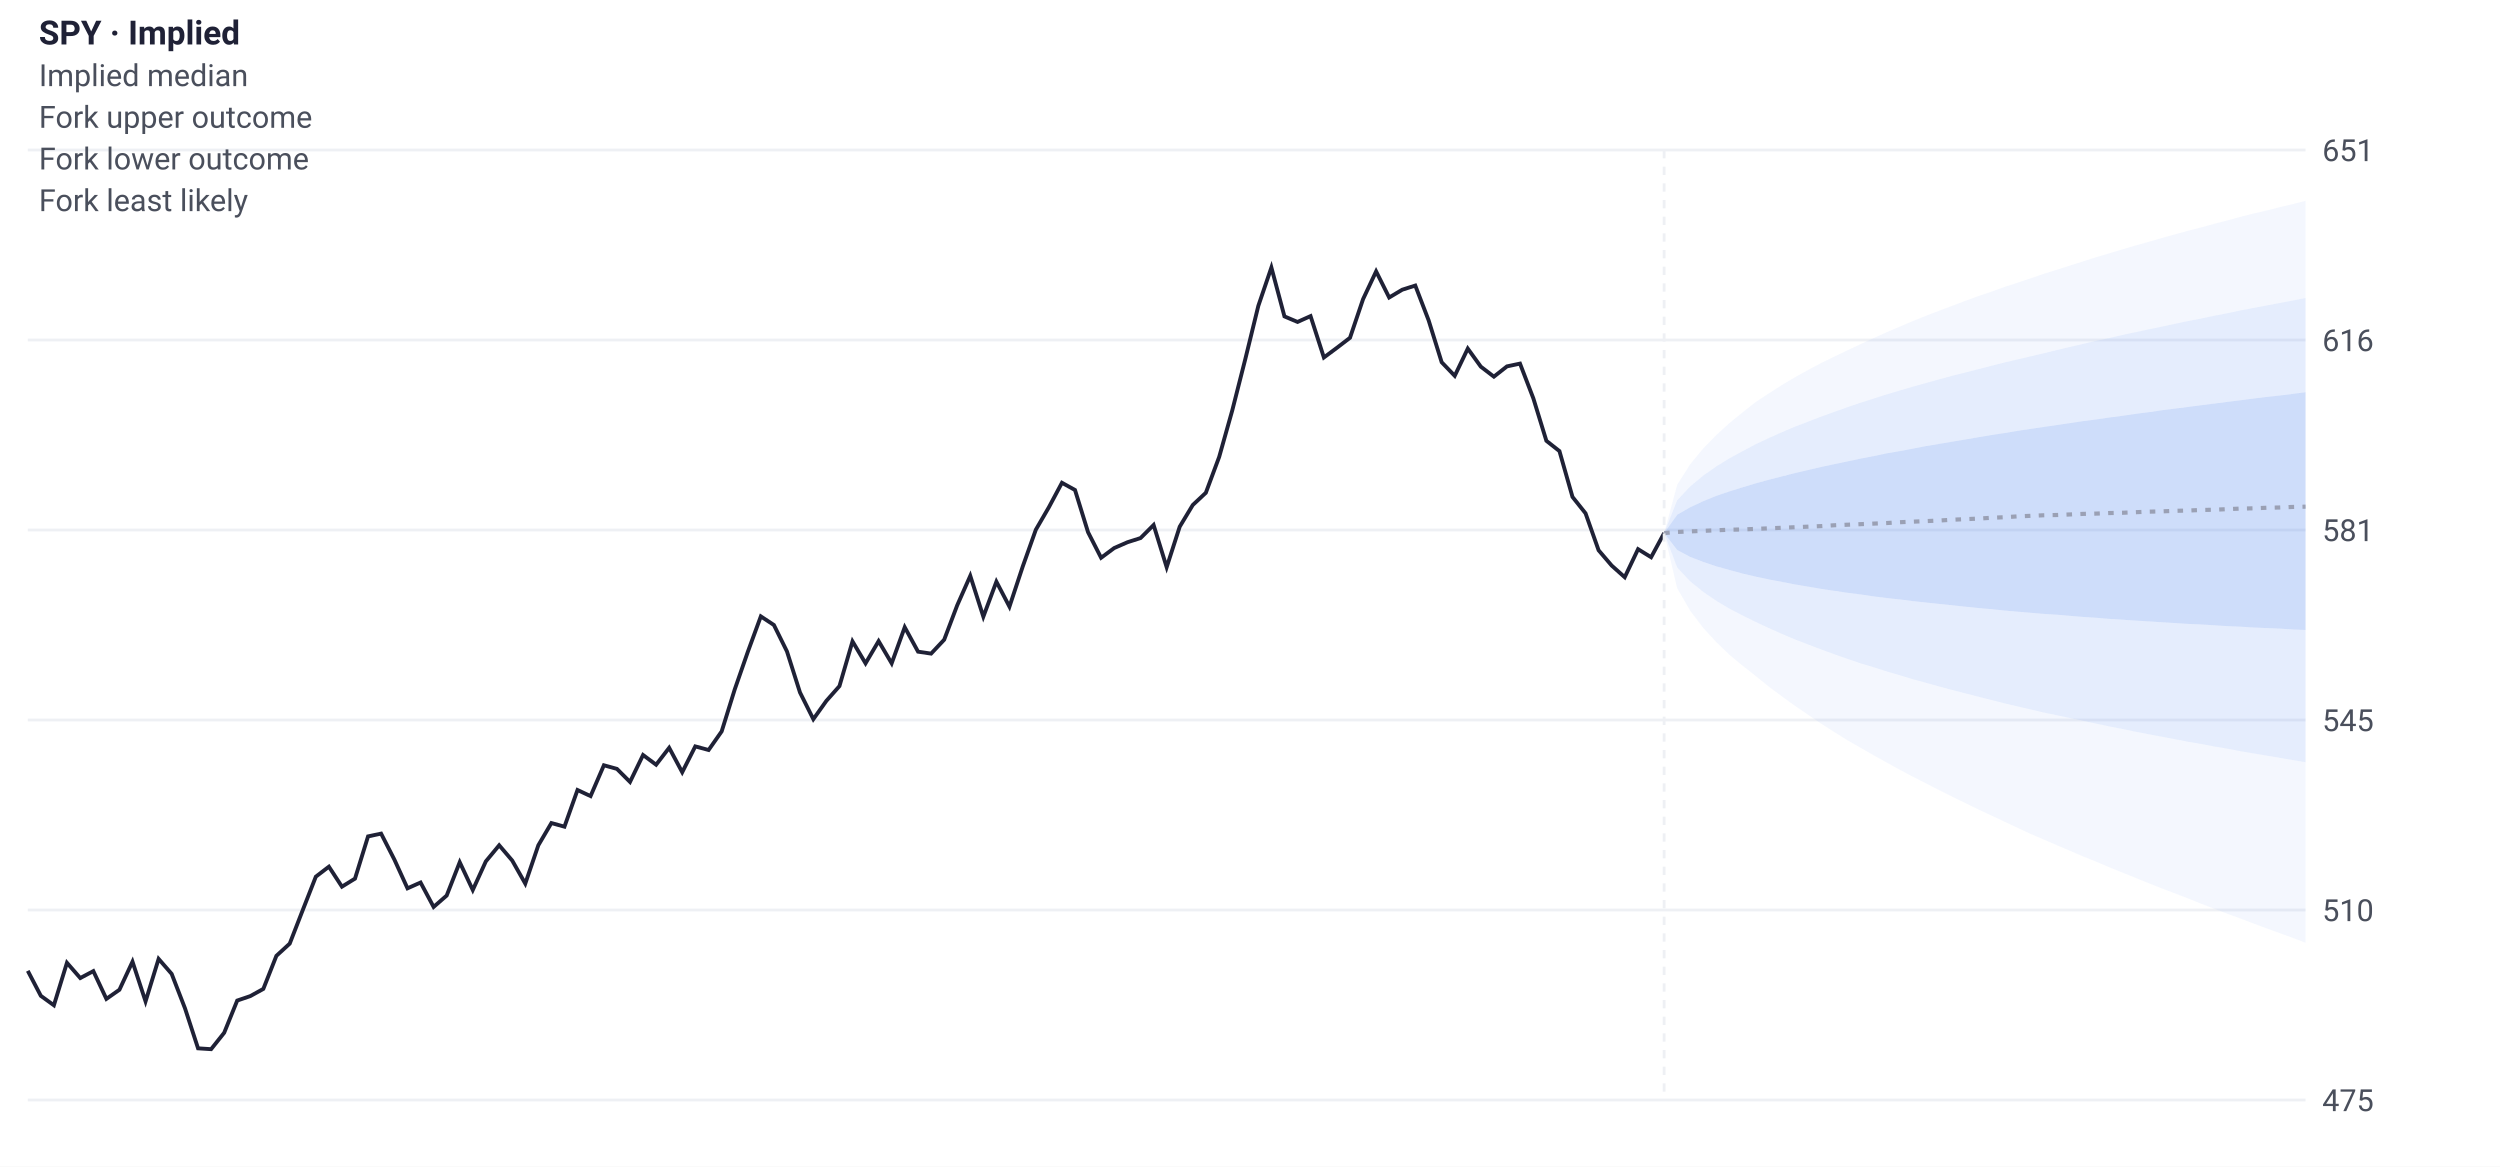
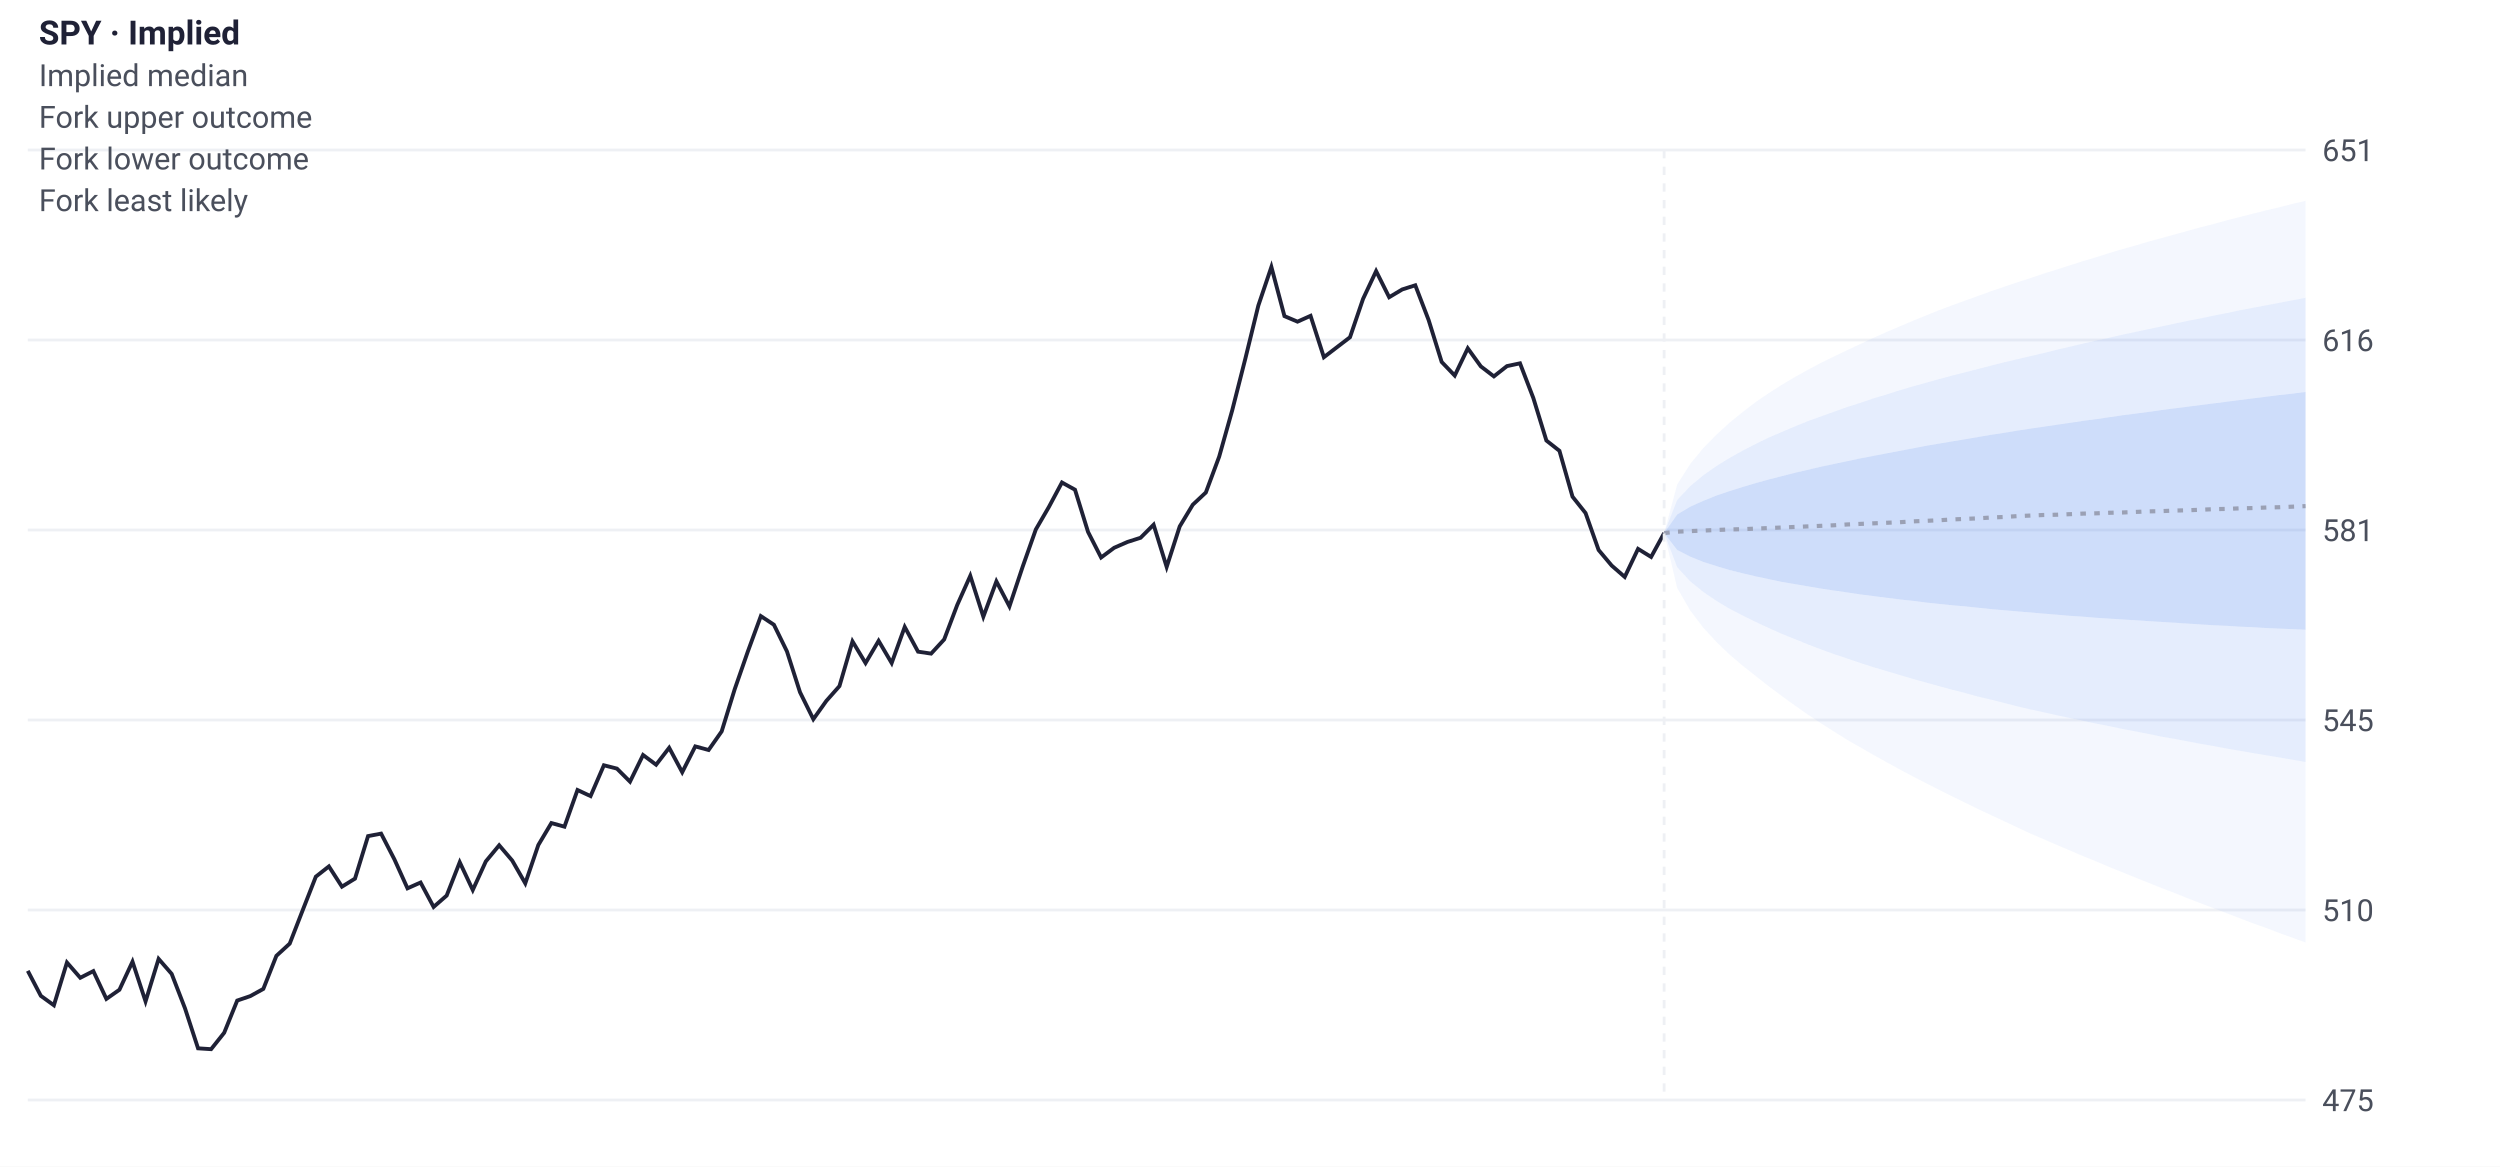
<svg xmlns="http://www.w3.org/2000/svg" width="900" height="420" viewBox="0 0 900 420" font-family="-apple-system, Segoe UI, Roboto, sans-serif">
  <rect width="900" height="420" fill="#ffffff" />
  <line x1="10" x2="830" y1="396.0" y2="396.0" stroke="#eef0f4" />
  <text x="836" y="400.0" fill="#4a4f5c" font-size="11">475</text>
  <line x1="10" x2="830" y1="327.6" y2="327.6" stroke="#eef0f4" />
  <text x="836" y="331.6" fill="#4a4f5c" font-size="11">510</text>
  <line x1="10" x2="830" y1="259.2" y2="259.2" stroke="#eef0f4" />
  <text x="836" y="263.2" fill="#4a4f5c" font-size="11">545</text>
  <line x1="10" x2="830" y1="190.8" y2="190.8" stroke="#eef0f4" />
  <text x="836" y="194.8" fill="#4a4f5c" font-size="11">581</text>
  <line x1="10" x2="830" y1="122.4" y2="122.4" stroke="#eef0f4" />
  <text x="836" y="126.4" fill="#4a4f5c" font-size="11">616</text>
  <line x1="10" x2="830" y1="54.0" y2="54.0" stroke="#eef0f4" />
  <text x="836" y="58.0" fill="#4a4f5c" font-size="11">651</text>
-   <polyline fill="none" stroke="#1f2136" stroke-width="1.4" points="10.0,349.5 14.7,358.5 19.4,361.9 24.1,346.6 28.9,352.1 33.6,349.6 38.3,359.6 43.0,356.3 47.7,346.2 52.4,360.5 57.1,345.2 61.8,350.6 66.6,363.0 71.3,377.4 76.0,377.7 80.7,371.8 85.4,360.2 90.1,358.6 94.8,356.0 99.5,344.1 104.3,339.7 109.0,327.6 113.7,315.6 118.4,312.0 123.1,319.2 127.8,316.3 132.5,301.1 137.2,300.1 142.0,309.5 146.7,319.8 151.4,317.7 156.1,326.5 160.8,322.4 165.5,310.4 170.2,320.4 174.9,310.1 179.7,304.3 184.4,309.8 189.1,318.1 193.8,304.3 198.5,296.3 203.2,297.6 207.9,284.4 212.6,286.6 217.4,275.5 222.1,276.8 226.8,281.5 231.5,271.8 236.2,275.3 240.9,269.2 245.6,278.0 250.3,268.7 255.1,270.0 259.8,263.3 264.5,248.2 269.2,234.7 273.9,221.9 278.6,225.0 283.3,234.5 288.0,249.3 292.8,258.9 297.5,252.3 302.2,247.0 306.9,230.9 311.6,238.8 316.3,230.8 321.0,238.8 325.7,225.8 330.5,234.6 335.2,235.3 339.9,230.3 344.6,217.9 349.3,207.3 354.0,222.0 358.7,209.4 363.4,218.4 368.2,203.9 372.9,190.7 377.6,182.6 382.3,173.8 387.0,176.4 391.7,191.6 396.4,200.8 401.1,197.3 405.9,195.2 410.6,193.7 415.3,189.0 420.0,204.2 424.7,189.6 429.4,181.8 434.1,177.4 438.9,164.5 443.6,147.8 448.3,129.3 453.0,110.1 457.7,96.3 462.4,113.9 467.1,115.9 471.8,113.8 476.6,128.7 481.3,125.2 486.0,121.6 490.7,107.7 495.4,97.7 500.1,107.1 504.8,104.3 509.5,102.8 514.3,115.3 519.0,130.4 523.7,135.3 528.4,125.5 533.1,132.0 537.8,135.6 542.5,131.9 547.2,130.9 552.0,143.4 556.7,158.7 561.4,162.4 566.1,178.9 570.8,184.8 575.5,198.1 580.2,203.6 584.9,207.8 589.7,197.7 594.4,200.6 599.1,191.9" />
-   <polygon points="599.1,191.9 603.8,211.8 608.5,219.9 613.2,226.1 617.9,231.2 622.6,235.7 627.4,239.7 632.1,243.4 636.8,247.2 641.5,250.7 646.2,254.1 650.9,257.3 655.6,260.5 660.3,263.5 665.1,266.5 669.8,269.2 674.5,271.9 679.2,274.5 683.9,277.1 688.6,279.6 693.3,282.0 698.0,284.4 702.8,286.8 707.5,289.1 712.2,291.4 716.9,293.6 721.6,295.8 726.3,298.0 731.0,300.2 735.7,302.2 740.5,304.3 745.2,306.3 749.9,308.3 754.6,310.2 759.3,312.2 764.0,314.1 768.7,316.0 773.4,317.9 778.2,319.8 782.9,321.6 787.6,323.4 792.3,325.3 797.0,327.1 801.7,328.9 806.4,330.6 811.1,332.4 815.9,334.2 820.6,335.9 825.3,337.6 830.0,339.4 830.0,274.4 825.3,273.6 820.6,272.8 815.9,272.0 811.1,271.2 806.4,270.4 801.7,269.5 797.0,268.7 792.3,267.8 787.6,267.0 782.9,266.1 778.2,265.2 773.4,264.3 768.7,263.4 764.0,262.4 759.3,261.5 754.6,260.5 749.9,259.5 745.2,258.5 740.5,257.5 735.7,256.5 731.0,255.4 726.3,254.3 721.6,253.2 716.9,252.0 712.2,250.8 707.5,249.6 702.8,248.4 698.0,247.1 693.3,245.8 688.6,244.5 683.9,243.1 679.2,241.7 674.5,240.2 669.8,238.8 665.1,237.2 660.3,235.5 655.6,233.8 650.9,232.0 646.2,230.2 641.5,228.2 636.8,226.1 632.1,223.9 627.4,221.6 622.6,219.1 617.9,216.3 613.2,213.1 608.5,209.3 603.8,204.3 599.1,191.9" fill="#5b8def" fill-opacity="0.07" />
-   <polygon points="599.1,191.9 603.8,180.1 608.5,175.1 613.2,171.2 617.9,167.9 622.6,165.0 627.4,162.4 632.1,159.9 636.8,157.7 641.5,155.6 646.2,153.6 650.9,151.8 655.6,150.0 660.3,148.3 665.1,146.6 669.8,145.0 674.5,143.5 679.2,142.0 683.9,140.6 688.6,139.2 693.3,137.9 698.0,136.6 702.8,135.3 707.5,134.1 712.2,132.9 716.9,131.7 721.6,130.5 726.3,129.4 731.0,128.3 735.7,127.2 740.5,126.0 745.2,124.9 749.9,123.8 754.6,122.7 759.3,121.7 764.0,120.6 768.7,119.6 773.4,118.6 778.2,117.6 782.9,116.6 787.6,115.6 792.3,114.7 797.0,113.7 801.7,112.8 806.4,111.8 811.1,110.9 815.9,110.0 820.6,109.1 825.3,108.2 830.0,107.3 830.0,72.3 825.3,73.5 820.6,74.6 815.9,75.8 811.1,76.9 806.4,78.1 801.7,79.4 797.0,80.6 792.3,81.9 787.6,83.1 782.9,84.4 778.2,85.7 773.4,87.1 768.7,88.4 764.0,89.8 759.3,91.2 754.6,92.6 749.9,94.1 745.2,95.6 740.5,97.1 735.7,98.6 731.0,100.2 726.3,101.8 721.6,103.3 716.9,105.0 712.2,106.6 707.5,108.3 702.8,110.1 698.0,111.9 693.3,113.7 688.6,115.6 683.9,117.6 679.2,119.6 674.5,121.7 669.8,123.9 665.1,126.1 660.3,128.4 655.6,130.7 650.9,133.2 646.2,135.8 641.5,138.6 636.8,141.6 632.1,144.7 627.4,148.4 622.6,152.3 617.9,156.6 613.2,161.4 608.5,167.1 603.8,174.5 599.1,191.9" fill="#5b8def" fill-opacity="0.07" />
-   <polygon points="599.1,191.9 603.8,204.3 608.5,209.3 613.2,213.1 617.9,216.3 622.6,219.1 627.4,221.6 632.1,223.9 636.8,226.1 641.5,228.2 646.2,230.2 650.9,232.0 655.6,233.8 660.3,235.5 665.1,237.2 669.8,238.8 674.5,240.2 679.2,241.7 683.9,243.1 688.6,244.5 693.3,245.8 698.0,247.1 702.8,248.4 707.5,249.6 712.2,250.8 716.9,252.0 721.6,253.2 726.3,254.3 731.0,255.4 735.7,256.5 740.5,257.5 745.2,258.5 749.9,259.5 754.6,260.5 759.3,261.5 764.0,262.4 768.7,263.4 773.4,264.3 778.2,265.2 782.9,266.1 787.6,267.0 792.3,267.8 797.0,268.7 801.7,269.5 806.4,270.4 811.1,271.2 815.9,272.0 820.6,272.8 825.3,273.6 830.0,274.4 830.0,226.8 825.3,226.6 820.6,226.3 815.9,226.1 811.1,225.9 806.4,225.6 801.7,225.4 797.0,225.1 792.3,224.8 787.6,224.6 782.9,224.3 778.2,224.0 773.4,223.7 768.7,223.4 764.0,223.1 759.3,222.8 754.6,222.4 749.9,222.1 745.2,221.7 740.5,221.3 735.7,221.0 731.0,220.6 726.3,220.2 721.6,219.8 716.9,219.3 712.2,218.9 707.5,218.4 702.8,217.9 698.0,217.4 693.3,216.9 688.6,216.4 683.9,215.8 679.2,215.3 674.5,214.7 669.8,214.0 665.1,213.4 660.3,212.7 655.6,212.0 650.9,211.2 646.2,210.4 641.5,209.5 636.8,208.6 632.1,207.6 627.4,206.5 622.6,205.2 617.9,203.9 613.2,202.3 608.5,200.5 603.8,198.0 599.1,191.9" fill="#5b8def" fill-opacity="0.16" />
-   <polygon points="599.1,191.9 603.8,185.3 608.5,182.6 613.2,180.4 617.9,178.5 622.6,176.9 627.4,175.4 632.1,174.0 636.8,172.7 641.5,171.5 646.2,170.3 650.9,169.2 655.6,168.1 660.3,167.1 665.1,166.1 669.8,165.1 674.5,164.2 679.2,163.2 683.9,162.4 688.6,161.5 693.3,160.6 698.0,159.8 702.8,159.0 707.5,158.2 712.2,157.4 716.9,156.6 721.6,155.9 726.3,155.1 731.0,154.4 735.7,153.7 740.5,153.0 745.2,152.3 749.9,151.6 754.6,151.0 759.3,150.3 764.0,149.7 768.7,149.0 773.4,148.4 778.2,147.7 782.9,147.1 787.6,146.5 792.3,145.9 797.0,145.3 801.7,144.7 806.4,144.1 811.1,143.5 815.9,142.9 820.6,142.4 825.3,141.8 830.0,141.2 830.0,107.3 825.3,108.2 820.6,109.1 815.9,110.0 811.1,110.9 806.4,111.8 801.7,112.8 797.0,113.7 792.3,114.7 787.6,115.6 782.9,116.6 778.2,117.6 773.4,118.6 768.7,119.6 764.0,120.6 759.3,121.7 754.6,122.7 749.9,123.8 745.2,124.9 740.5,126.0 735.7,127.2 731.0,128.3 726.3,129.4 721.6,130.5 716.9,131.7 712.2,132.9 707.5,134.1 702.8,135.3 698.0,136.6 693.3,137.9 688.6,139.2 683.9,140.6 679.2,142.0 674.5,143.5 669.8,145.0 665.1,146.6 660.3,148.3 655.6,150.0 650.9,151.8 646.2,153.6 641.5,155.6 636.8,157.7 632.1,159.9 627.4,162.4 622.6,165.0 617.9,167.9 613.2,171.2 608.5,175.1 603.8,180.1 599.1,191.9" fill="#5b8def" fill-opacity="0.16" />
-   <polygon points="599.1,191.9 603.8,198.0 608.5,200.5 613.2,202.3 617.9,203.9 622.6,205.2 627.4,206.5 632.1,207.6 636.8,208.6 641.5,209.5 646.2,210.4 650.9,211.2 655.6,212.0 660.3,212.7 665.1,213.4 669.8,214.0 674.5,214.7 679.2,215.3 683.9,215.8 688.6,216.4 693.3,216.9 698.0,217.4 702.8,217.9 707.5,218.4 712.2,218.9 716.9,219.3 721.6,219.8 726.3,220.2 731.0,220.6 735.7,221.0 740.5,221.3 745.2,221.7 749.9,222.1 754.6,222.4 759.3,222.8 764.0,223.1 768.7,223.4 773.4,223.7 778.2,224.0 782.9,224.3 787.6,224.6 792.3,224.8 797.0,225.1 801.7,225.4 806.4,225.6 811.1,225.9 815.9,226.1 820.6,226.3 825.3,226.6 830.0,226.8 830.0,141.2 825.3,141.8 820.6,142.4 815.9,142.9 811.1,143.5 806.4,144.1 801.7,144.7 797.0,145.3 792.3,145.9 787.6,146.5 782.9,147.1 778.2,147.7 773.4,148.4 768.7,149.0 764.0,149.7 759.3,150.3 754.6,151.0 749.9,151.6 745.2,152.3 740.5,153.0 735.7,153.7 731.0,154.4 726.3,155.1 721.6,155.9 716.9,156.6 712.2,157.4 707.5,158.2 702.8,159.0 698.0,159.8 693.3,160.6 688.6,161.5 683.9,162.4 679.2,163.2 674.5,164.2 669.8,165.1 665.1,166.1 660.3,167.1 655.6,168.1 650.9,169.2 646.2,170.3 641.5,171.5 636.8,172.7 632.1,174.0 627.4,175.4 622.6,176.9 617.9,178.5 613.2,180.4 608.5,182.6 603.8,185.3 599.1,191.9" fill="#5b8def" fill-opacity="0.3" />
-   <polyline fill="none" stroke="#9aa0b4" stroke-width="1.5" stroke-dasharray="2 3" points="599.1,191.9 603.8,191.5 608.5,191.3 613.2,191.1 617.9,190.9 622.6,190.7 627.4,190.6 632.1,190.4 636.8,190.2 641.5,190.0 646.2,189.8 650.9,189.6 655.6,189.4 660.3,189.1 665.1,188.9 669.8,188.7 674.5,188.5 679.2,188.3 683.9,188.0 688.6,187.8 693.3,187.6 698.0,187.4 702.8,187.1 707.5,186.9 712.2,186.7 716.9,186.4 721.6,186.2 726.3,185.9 731.0,185.7 735.7,185.5 740.5,185.4 745.2,185.2 749.9,185.0 754.6,184.9 759.3,184.7 764.0,184.6 768.7,184.4 773.4,184.2 778.2,184.1 782.9,183.9 787.6,183.8 792.3,183.6 797.0,183.5 801.7,183.3 806.4,183.1 811.1,183.0 815.9,182.8 820.6,182.7 825.3,182.5 830.0,182.4" />
+   <polyline fill="none" stroke="#1f2136" stroke-width="1.4" points="10.0,349.5 14.7,358.5 19.4,361.9 24.1,346.5 28.9,352.0 33.6,349.6 38.3,359.6 43.0,356.3 47.7,346.2 52.4,360.5 57.1,345.2 61.8,350.6 66.6,363.0 71.3,377.4 76.0,377.7 80.7,371.8 85.4,360.2 90.1,358.6 94.8,356.0 99.5,344.1 104.3,339.7 109.0,327.6 113.7,315.6 118.4,311.9 123.1,319.2 127.8,316.3 132.5,301.0 137.2,300.1 142.0,309.4 146.7,319.8 151.4,317.7 156.1,326.5 160.8,322.4 165.5,310.4 170.2,320.4 174.9,310.1 179.7,304.3 184.4,309.8 189.1,318.0 193.8,304.2 198.5,296.3 203.2,297.6 207.9,284.4 212.6,286.6 217.4,275.5 222.1,276.7 226.8,281.4 231.5,271.8 236.2,275.3 240.9,269.2 245.6,278.0 250.3,268.7 255.1,270.0 259.8,263.3 264.5,248.1 269.2,234.6 273.9,221.8 278.6,224.9 283.3,234.5 288.0,249.2 292.8,258.9 297.5,252.3 302.2,247.0 306.9,230.9 311.6,238.7 316.3,230.7 321.0,238.7 325.7,225.7 330.5,234.6 335.2,235.3 339.9,230.2 344.6,217.8 349.3,207.3 354.0,222.0 358.7,209.3 363.4,218.3 368.2,203.9 372.9,190.6 377.6,182.5 382.3,173.7 387.0,176.3 391.7,191.5 396.4,200.7 401.1,197.2 405.9,195.1 410.6,193.6 415.3,188.9 420.0,204.1 424.7,189.5 429.4,181.7 434.1,177.3 438.9,164.4 443.6,147.7 448.3,129.2 453.0,110.0 457.7,96.1 462.4,113.8 467.1,115.8 471.8,113.7 476.6,128.6 481.3,125.0 486.0,121.4 490.7,107.6 495.4,97.6 500.1,107.0 504.8,104.2 509.5,102.7 514.3,115.2 519.0,130.3 523.7,135.2 528.4,125.4 533.1,131.9 537.8,135.5 542.5,131.8 547.2,130.8 552.0,143.3 556.7,158.6 561.4,162.3 566.1,178.8 570.8,184.7 575.5,198.0 580.2,203.6 584.9,207.7 589.7,197.6 594.4,200.5 599.1,191.9" />
+   <polygon points="599.1,191.9 603.8,211.7 608.5,219.8 613.2,226.0 617.9,231.1 622.6,235.6 627.4,239.7 632.1,243.4 636.8,247.1 641.5,250.6 646.2,254.0 650.9,257.3 655.6,260.4 660.3,263.4 665.1,266.4 669.8,269.1 674.5,271.8 679.2,274.4 683.9,277.0 688.6,279.5 693.3,281.9 698.0,284.3 702.8,286.7 707.5,289.0 712.2,291.3 716.9,293.5 721.6,295.7 726.3,297.9 731.0,300.1 735.7,302.1 740.5,304.2 745.2,306.2 749.9,308.2 754.6,310.1 759.3,312.1 764.0,314.0 768.7,315.9 773.4,317.8 778.2,319.7 782.9,321.5 787.6,323.4 792.3,325.2 797.0,327.0 801.7,328.8 806.4,330.6 811.1,332.4 815.9,334.1 820.6,335.9 825.3,337.6 830.0,339.3 830.0,274.3 825.3,273.5 820.6,272.7 815.9,271.9 811.1,271.1 806.4,270.3 801.7,269.5 797.0,268.6 792.3,267.8 787.6,266.9 782.9,266.0 778.2,265.2 773.4,264.2 768.7,263.3 764.0,262.4 759.3,261.4 754.6,260.5 749.9,259.5 745.2,258.5 740.5,257.5 735.7,256.4 731.0,255.4 726.3,254.3 721.6,253.1 716.9,251.9 712.2,250.8 707.5,249.5 702.8,248.3 698.0,247.0 693.3,245.7 688.6,244.4 683.9,243.0 679.2,241.6 674.5,240.2 669.8,238.7 665.1,237.1 660.3,235.5 655.6,233.8 650.9,232.0 646.2,230.1 641.5,228.2 636.8,226.1 632.1,223.9 627.4,221.6 622.6,219.1 617.9,216.3 613.2,213.1 608.5,209.3 603.8,204.2 599.1,191.9" fill="#5b8def" fill-opacity="0.07" />
+   <polygon points="599.1,191.9 603.8,180.0 608.5,175.0 613.2,171.1 617.9,167.8 622.6,164.9 627.4,162.2 632.1,159.8 636.8,157.5 641.5,155.5 646.2,153.5 650.9,151.6 655.6,149.9 660.3,148.2 665.1,146.5 669.8,145.0 674.5,143.4 679.2,142.0 683.9,140.5 688.6,139.1 693.3,137.8 698.0,136.5 702.8,135.2 707.5,134.0 712.2,132.8 716.9,131.6 721.6,130.4 726.3,129.3 731.0,128.2 735.7,127.1 740.5,125.9 745.2,124.8 749.9,123.7 754.6,122.6 759.3,121.6 764.0,120.5 768.7,119.5 773.4,118.5 778.2,117.5 782.9,116.5 787.6,115.5 792.3,114.6 797.0,113.6 801.7,112.7 806.4,111.7 811.1,110.8 815.9,109.9 820.6,109.0 825.3,108.1 830.0,107.2 830.0,72.3 825.3,73.4 820.6,74.6 815.9,75.7 811.1,76.9 806.4,78.1 801.7,79.3 797.0,80.6 792.3,81.8 787.6,83.1 782.9,84.4 778.2,85.7 773.4,87.0 768.7,88.4 764.0,89.7 759.3,91.1 754.6,92.6 749.9,94.0 745.2,95.5 740.5,97.0 735.7,98.5 731.0,100.1 726.3,101.6 721.6,103.2 716.9,104.8 712.2,106.5 707.5,108.2 702.8,109.9 698.0,111.7 693.3,113.6 688.6,115.5 683.9,117.5 679.2,119.5 674.5,121.6 669.8,123.8 665.1,126.0 660.3,128.3 655.6,130.6 650.9,133.1 646.2,135.7 641.5,138.5 636.8,141.5 632.1,144.7 627.4,148.3 622.6,152.2 617.9,156.5 613.2,161.3 608.5,167.0 603.8,174.4 599.1,191.9" fill="#5b8def" fill-opacity="0.07" />
+   <polygon points="599.1,191.9 603.8,204.2 608.5,209.3 613.2,213.1 617.9,216.3 622.6,219.1 627.4,221.6 632.1,223.9 636.8,226.1 641.5,228.2 646.2,230.1 650.9,232.0 655.6,233.8 660.3,235.5 665.1,237.1 669.8,238.7 674.5,240.2 679.2,241.6 683.9,243.0 688.6,244.4 693.3,245.7 698.0,247.0 702.8,248.3 707.5,249.5 712.2,250.8 716.9,251.9 721.6,253.1 726.3,254.3 731.0,255.4 735.7,256.4 740.5,257.5 745.2,258.5 749.9,259.5 754.6,260.5 759.3,261.4 764.0,262.4 768.7,263.3 773.4,264.2 778.2,265.2 782.9,266.0 787.6,266.9 792.3,267.8 797.0,268.6 801.7,269.5 806.4,270.3 811.1,271.1 815.9,271.9 820.6,272.7 825.3,273.5 830.0,274.3 830.0,226.7 825.3,226.5 820.6,226.3 815.9,226.1 811.1,225.8 806.4,225.6 801.7,225.3 797.0,225.1 792.3,224.8 787.6,224.5 782.9,224.2 778.2,223.9 773.4,223.6 768.7,223.3 764.0,223.0 759.3,222.7 754.6,222.4 749.9,222.0 745.2,221.7 740.5,221.3 735.7,220.9 731.0,220.5 726.3,220.1 721.6,219.7 716.9,219.3 712.2,218.8 707.5,218.3 702.8,217.9 698.0,217.4 693.3,216.9 688.6,216.3 683.9,215.8 679.2,215.2 674.5,214.6 669.8,214.0 665.1,213.3 660.3,212.6 655.6,211.9 650.9,211.1 646.2,210.3 641.5,209.5 636.8,208.5 632.1,207.5 627.4,206.4 622.6,205.2 617.9,203.8 613.2,202.3 608.5,200.4 603.8,198.0 599.1,191.9" fill="#5b8def" fill-opacity="0.16" />
+   <polygon points="599.1,191.9 603.8,185.2 608.5,182.4 613.2,180.3 617.9,178.4 622.6,176.8 627.4,175.3 632.1,173.9 636.8,172.6 641.5,171.4 646.2,170.2 650.9,169.1 655.6,168.0 660.3,167.0 665.1,166.0 669.8,165.0 674.5,164.1 679.2,163.2 683.9,162.3 688.6,161.4 693.3,160.5 698.0,159.7 702.8,158.9 707.5,158.1 712.2,157.3 716.9,156.5 721.6,155.8 726.3,155.0 731.0,154.3 735.7,153.6 740.5,152.9 745.2,152.2 749.9,151.5 754.6,150.9 759.3,150.2 764.0,149.5 768.7,148.9 773.4,148.3 778.2,147.6 782.9,147.0 787.6,146.4 792.3,145.8 797.0,145.2 801.7,144.6 806.4,144.0 811.1,143.4 815.9,142.8 820.6,142.2 825.3,141.7 830.0,141.1 830.0,107.2 825.3,108.1 820.6,109.0 815.9,109.9 811.1,110.8 806.4,111.7 801.7,112.7 797.0,113.6 792.3,114.6 787.6,115.5 782.9,116.5 778.2,117.5 773.4,118.5 768.7,119.5 764.0,120.5 759.3,121.6 754.6,122.6 749.9,123.7 745.2,124.8 740.5,125.9 735.7,127.1 731.0,128.2 726.3,129.3 721.6,130.4 716.9,131.6 712.2,132.8 707.5,134.0 702.8,135.2 698.0,136.5 693.3,137.8 688.6,139.1 683.9,140.5 679.2,142.0 674.5,143.4 669.8,145.0 665.1,146.5 660.3,148.2 655.6,149.9 650.9,151.6 646.2,153.5 641.5,155.5 636.8,157.5 632.1,159.8 627.4,162.2 622.6,164.9 617.9,167.8 613.2,171.1 608.5,175.0 603.8,180.0 599.1,191.9" fill="#5b8def" fill-opacity="0.16" />
+   <polygon points="599.1,191.9 603.8,198.0 608.5,200.4 613.2,202.3 617.9,203.8 622.6,205.2 627.4,206.4 632.1,207.5 636.8,208.5 641.5,209.5 646.2,210.3 650.9,211.1 655.6,211.9 660.3,212.6 665.1,213.3 669.8,214.0 674.5,214.6 679.2,215.2 683.9,215.8 688.6,216.3 693.3,216.9 698.0,217.4 702.8,217.9 707.5,218.3 712.2,218.8 716.9,219.3 721.6,219.7 726.3,220.1 731.0,220.5 735.7,220.9 740.5,221.3 745.2,221.7 749.9,222.0 754.6,222.4 759.3,222.7 764.0,223.0 768.7,223.3 773.4,223.6 778.2,223.9 782.9,224.2 787.6,224.5 792.3,224.8 797.0,225.1 801.7,225.3 806.4,225.6 811.1,225.8 815.9,226.1 820.6,226.3 825.3,226.5 830.0,226.7 830.0,141.1 825.3,141.7 820.6,142.2 815.9,142.8 811.1,143.4 806.4,144.0 801.7,144.6 797.0,145.2 792.3,145.8 787.6,146.4 782.9,147.0 778.2,147.6 773.4,148.3 768.7,148.9 764.0,149.5 759.3,150.2 754.6,150.9 749.9,151.5 745.2,152.2 740.5,152.9 735.7,153.6 731.0,154.3 726.3,155.0 721.6,155.8 716.9,156.5 712.2,157.3 707.5,158.1 702.8,158.9 698.0,159.7 693.3,160.5 688.6,161.4 683.9,162.3 679.2,163.2 674.5,164.1 669.8,165.0 665.1,166.0 660.3,167.0 655.6,168.0 650.9,169.1 646.2,170.2 641.5,171.4 636.8,172.6 632.1,173.9 627.4,175.3 622.6,176.8 617.9,178.4 613.2,180.3 608.5,182.4 603.8,185.2 599.1,191.9" fill="#5b8def" fill-opacity="0.3" />
+   <polyline fill="none" stroke="#9aa0b4" stroke-width="1.5" stroke-dasharray="2 3" points="599.1,191.9 603.8,191.4 608.5,191.2 613.2,191.0 617.9,190.8 622.6,190.6 627.4,190.5 632.1,190.3 636.8,190.1 641.5,189.9 646.2,189.7 650.9,189.5 655.6,189.3 660.3,189.1 665.1,188.8 669.8,188.6 674.5,188.4 679.2,188.2 683.9,188.0 688.6,187.7 693.3,187.5 698.0,187.3 702.8,187.0 707.5,186.8 712.2,186.6 716.9,186.3 721.6,186.1 726.3,185.8 731.0,185.6 735.7,185.4 740.5,185.3 745.2,185.1 749.9,184.9 754.6,184.8 759.3,184.6 764.0,184.5 768.7,184.3 773.4,184.1 778.2,184.0 782.9,183.8 787.6,183.7 792.3,183.5 797.0,183.3 801.7,183.2 806.4,183.0 811.1,182.9 815.9,182.7 820.6,182.6 825.3,182.4 830.0,182.2" />
  <text x="14" y="16" fill="#1f2136" font-size="12" font-weight="600">SPY · Implied</text>
  <text x="14" y="31" fill="#4a4f5c" font-size="11" font-weight="400">Implied median</text>
  <text x="14" y="46" fill="#4a4f5c" font-size="11" font-weight="400">Fork upper outcome</text>
  <text x="14" y="61" fill="#4a4f5c" font-size="11" font-weight="400">Fork lower outcome</text>
  <text x="14" y="76" fill="#4a4f5c" font-size="11" font-weight="400">Fork least likely</text>
  <line x1="599.08" x2="599.08" y1="54" y2="396" stroke="#eef0f4" stroke-dasharray="3 3" />
</svg>
